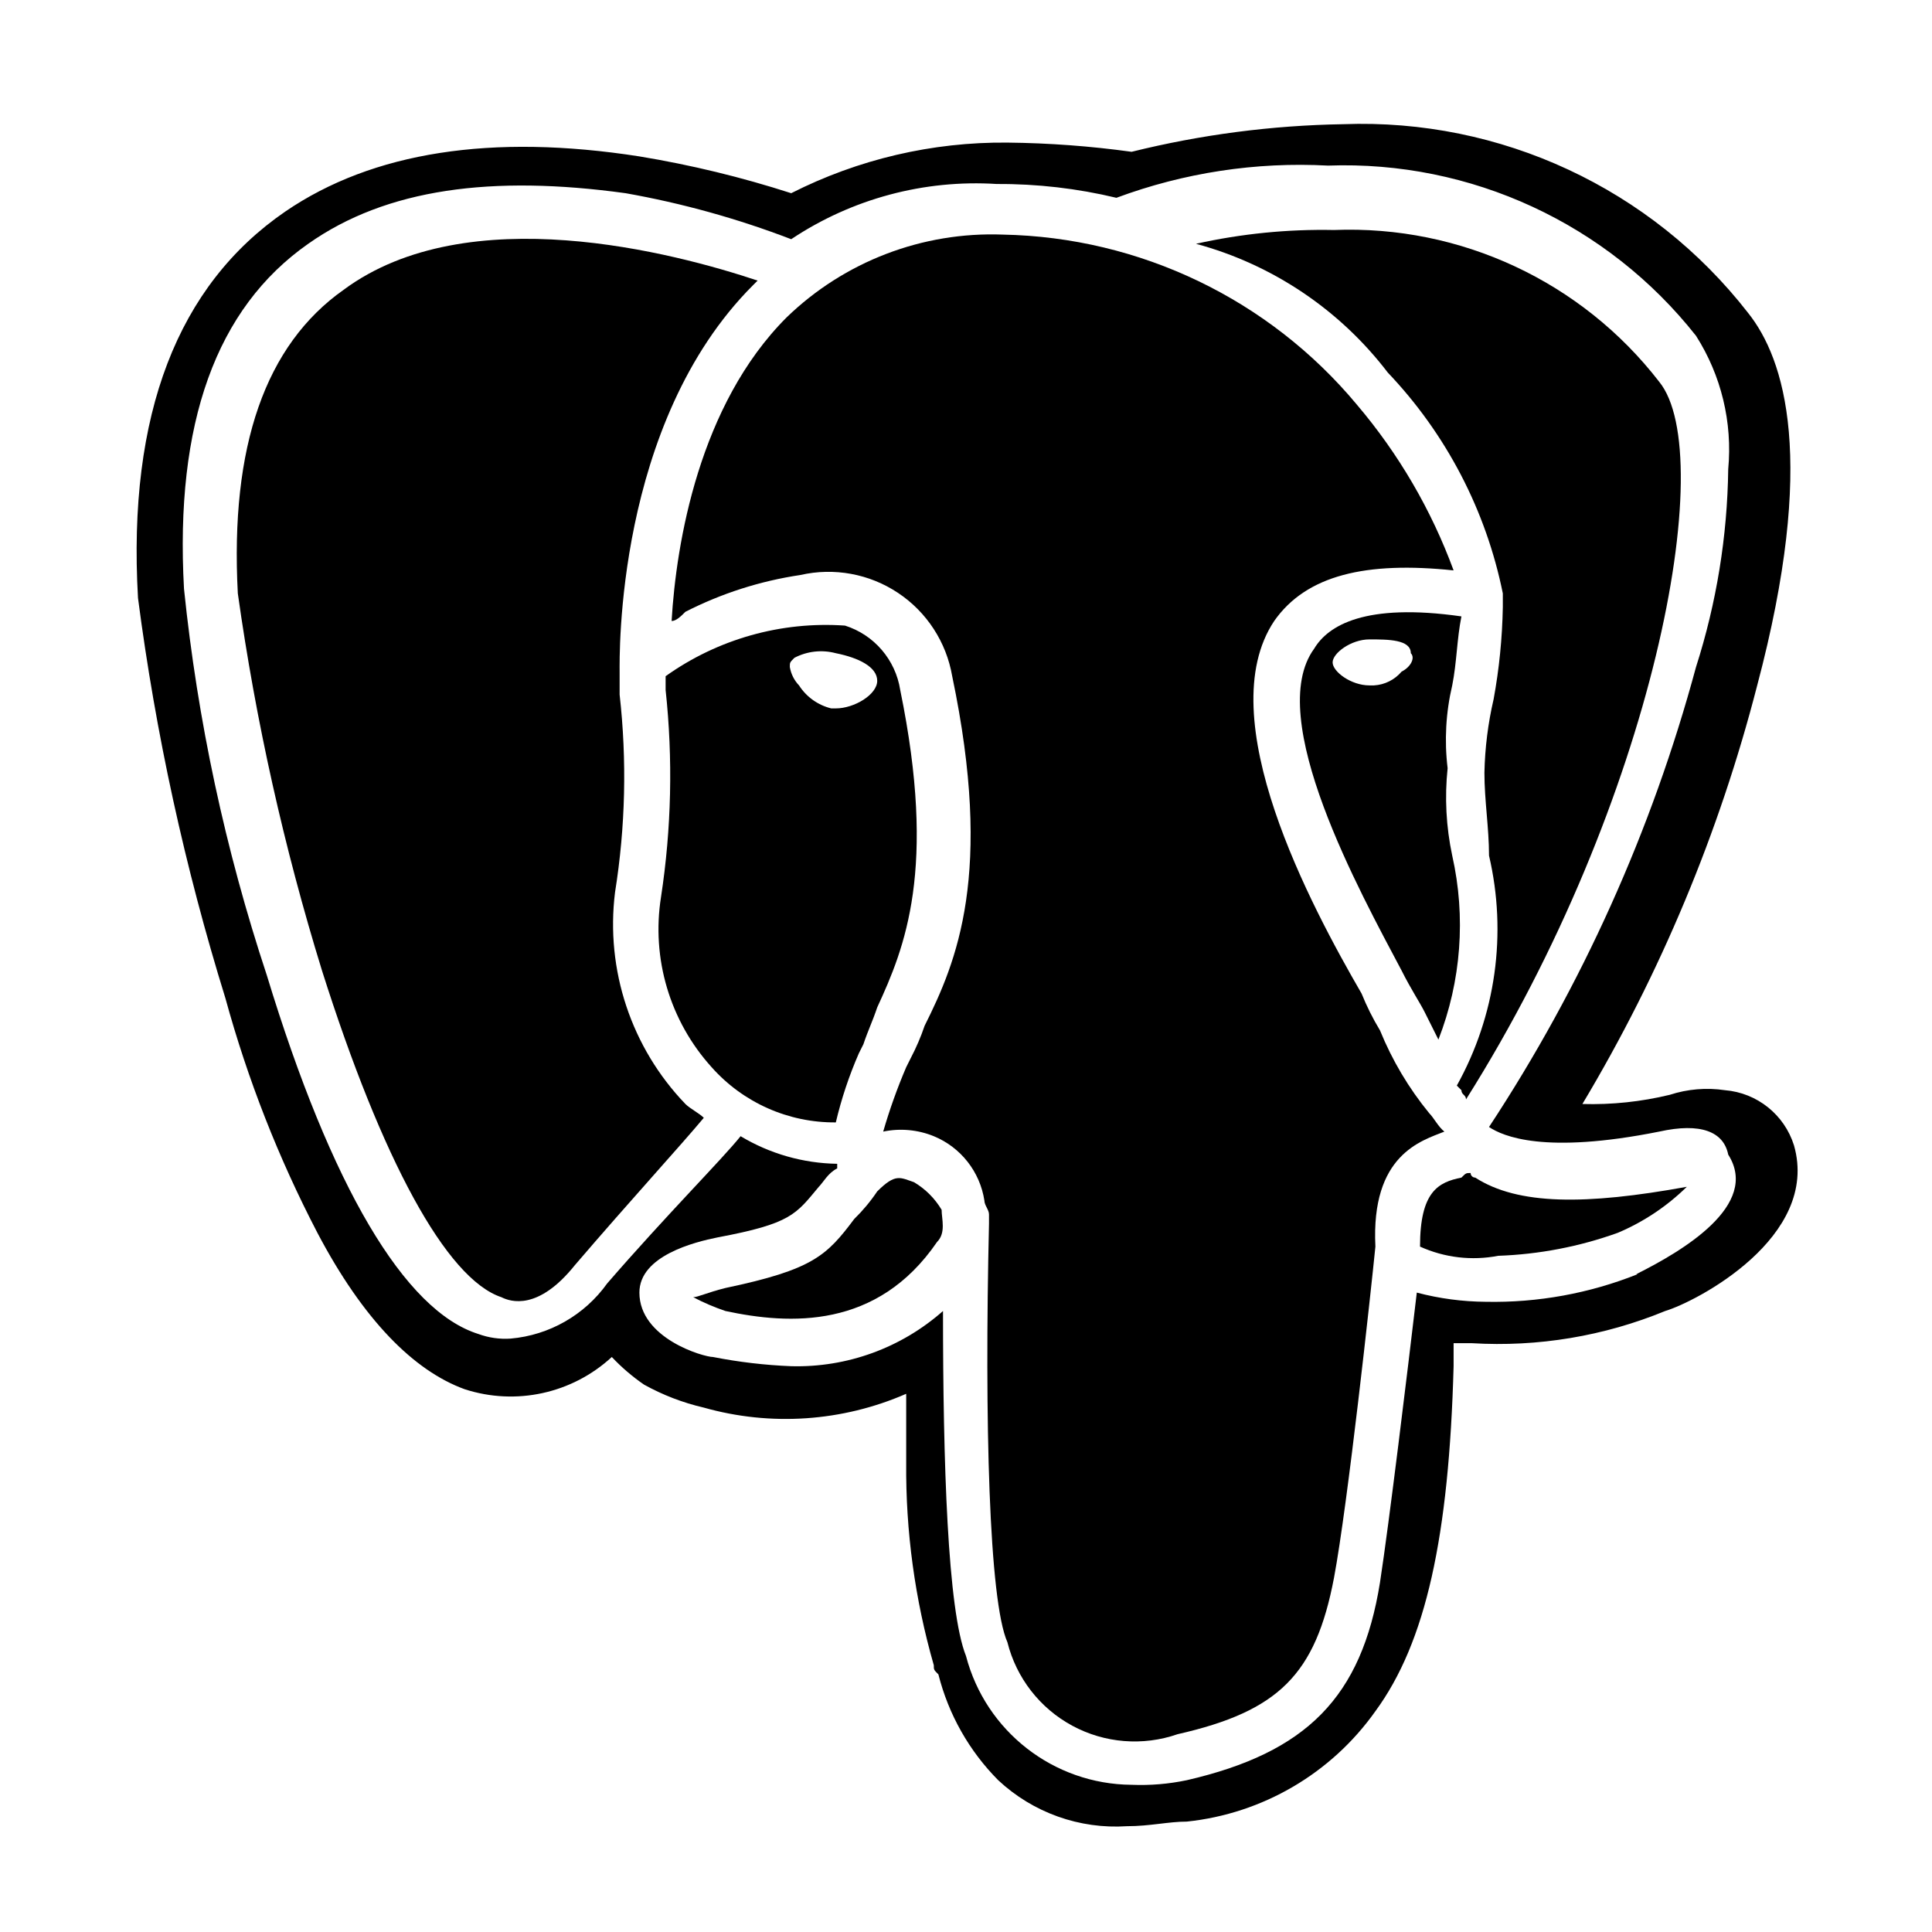
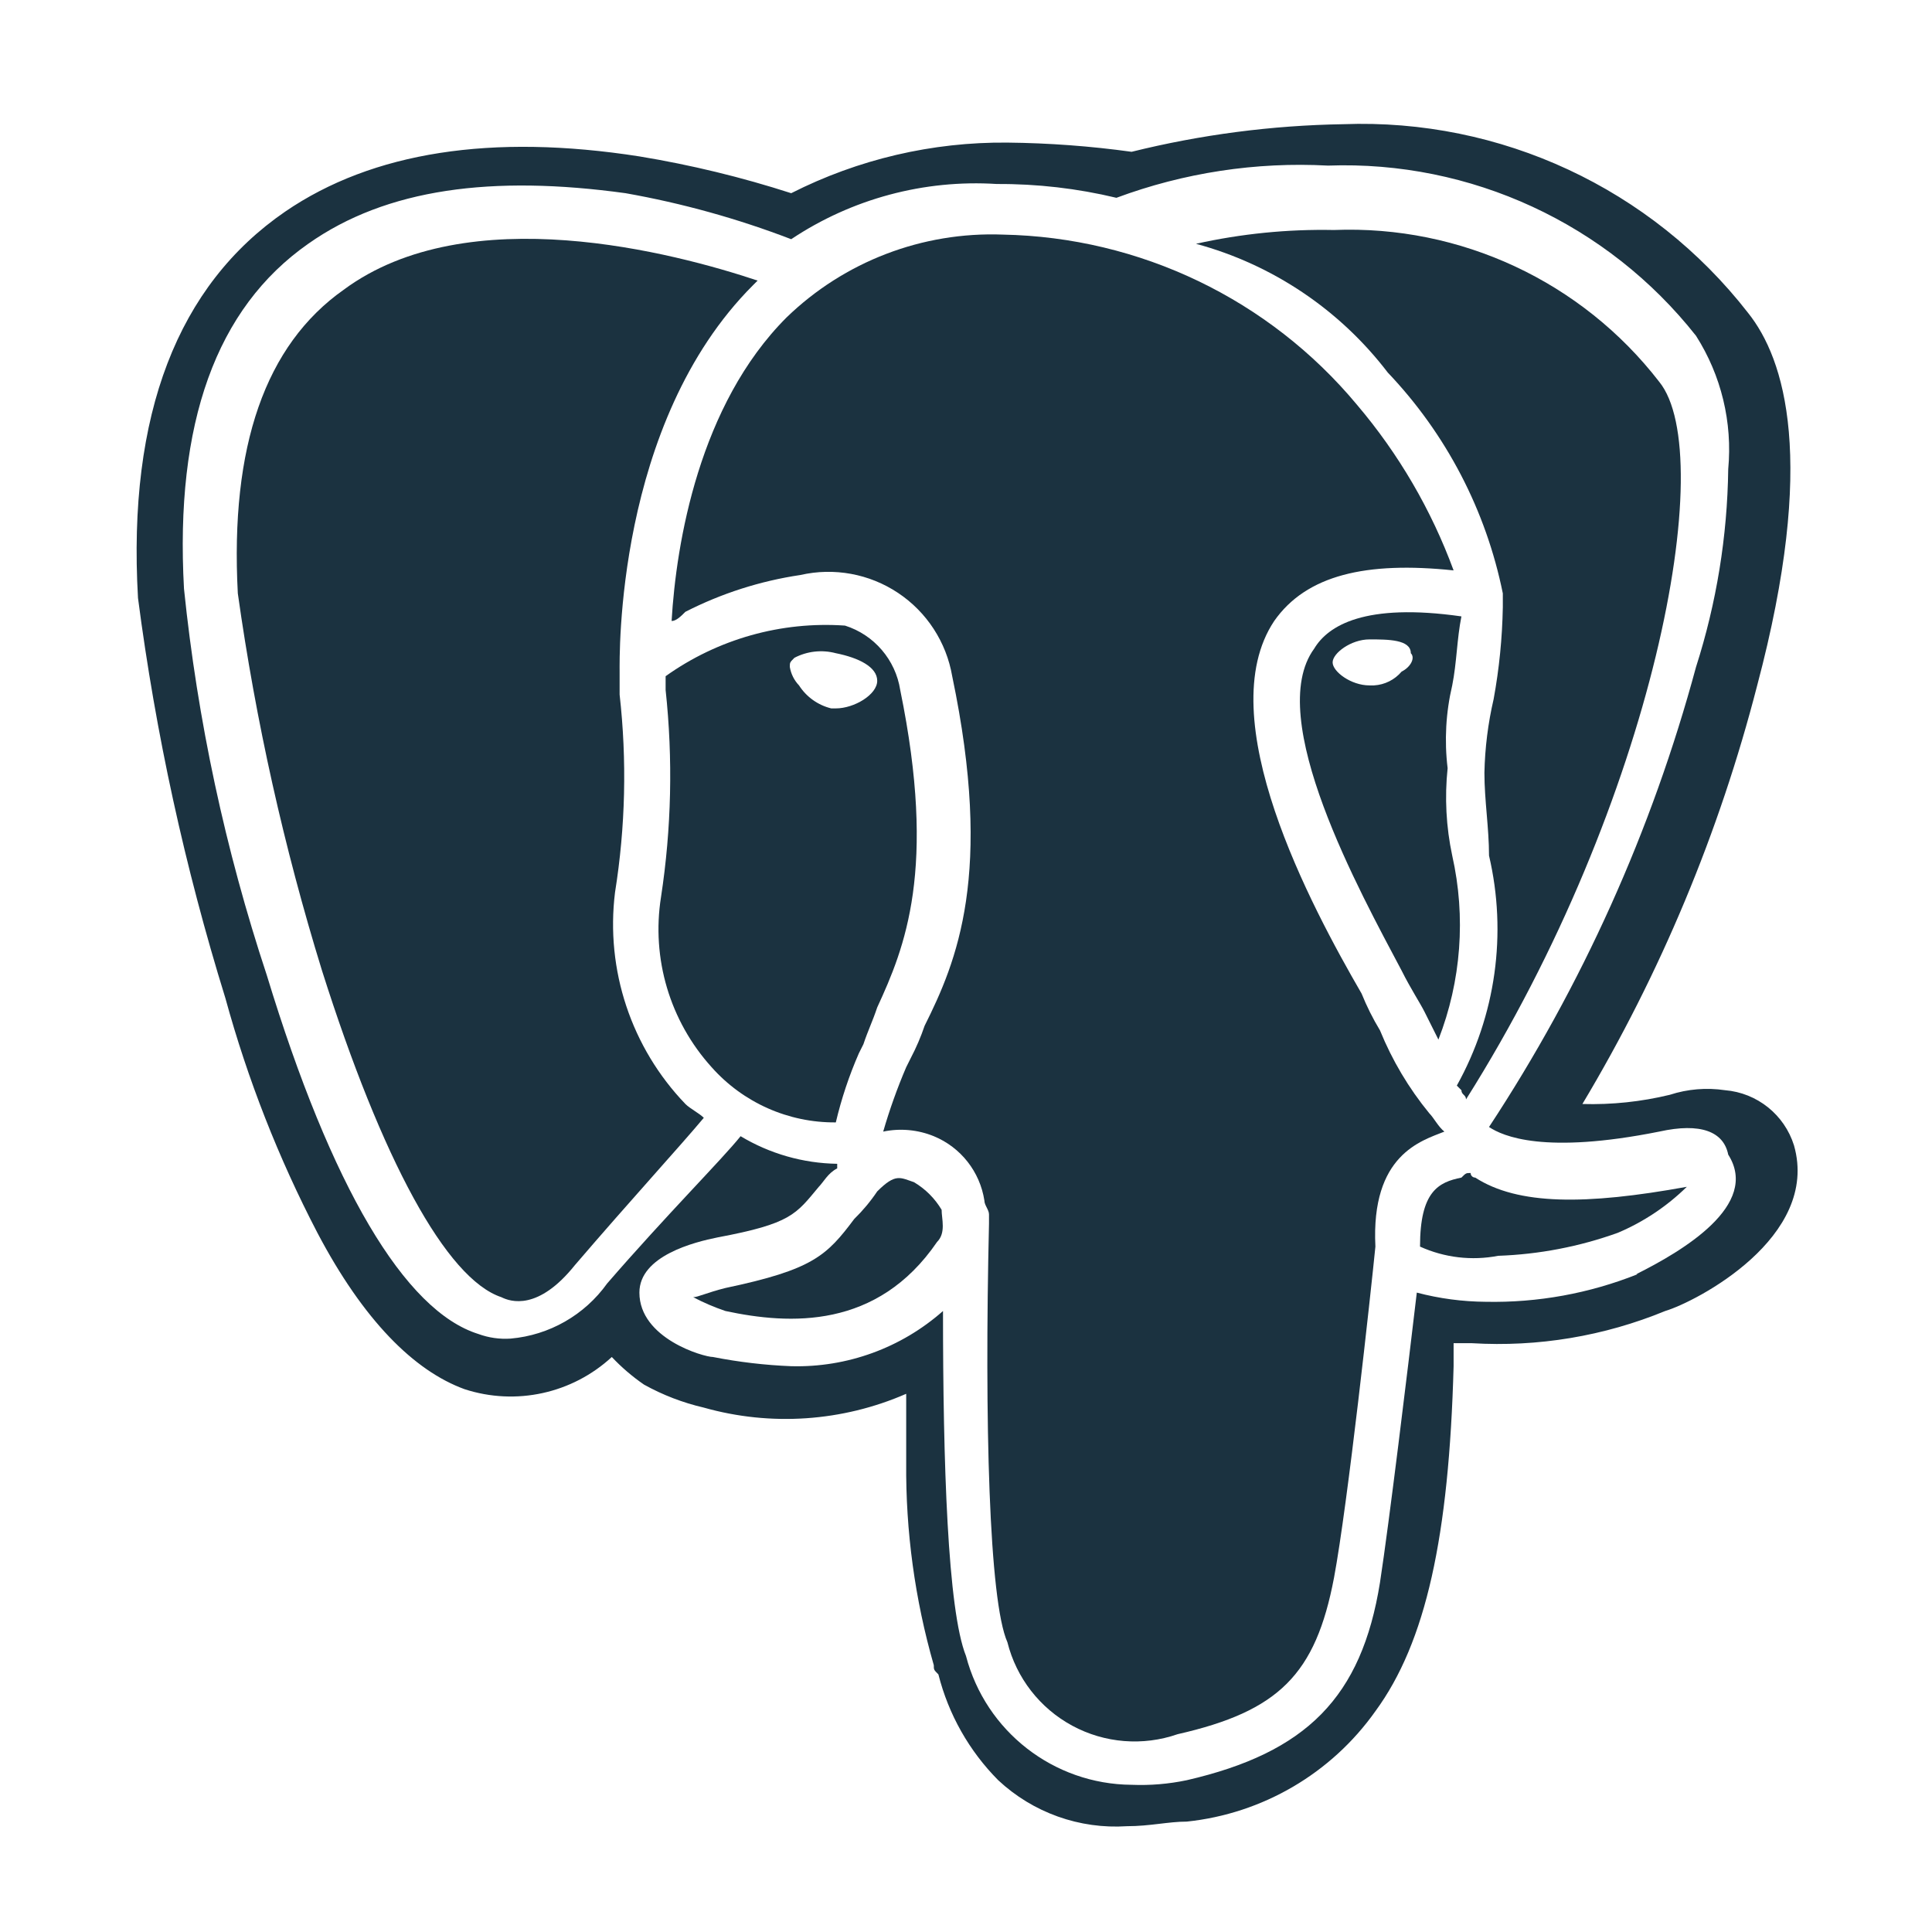
<svg xmlns="http://www.w3.org/2000/svg" viewBox="0 0 42 42">
-   <path d="M18.67 22.9l.1-.2c.1-.3.2-.5.3-.8.6-1.3 1.3-3 .5-6.9a1.75 1.75 0 0 0-1.2-1.4 6 6 0 0 0-3.9 1.1v.3a17.45 17.45 0 0 1-.1 4.5 4.47 4.47 0 0 0 1.1 3.7 3.57 3.57 0 0 0 2.7 1.2 8.8 8.8 0 0 1 .5-1.5zm-1.3-8a.76.76 0 0 1-.2-.4c0-.1 0-.1.1-.2a1.25 1.25 0 0 1 .9-.1c.5.1.9.3.9.6s-.5.6-.9.6h-.1a1.16 1.16 0 0 1-.7-.5zm2.5 10.8c-.3-.1-.4-.2-.8.2a3.81 3.81 0 0 1-.5.6c-.6.8-.9 1.1-2.8 1.5-.4.1-.6.2-.7.2a4.88 4.88 0 0 0 .7.3c1.4.3 3.3.4 4.6-1.5.2-.2.1-.5.1-.7a1.72 1.72 0 0 0-.6-.6zm10.3-17.6a9.77 9.77 0 0 1 2.5 4.8v.3a12.31 12.31 0 0 1-.2 2 7.77 7.77 0 0 0-.2 1.6c0 .6.1 1.2.1 1.8a7 7 0 0 1-.7 5l.1.1c0 .1.1.1.1.2 4.1-6.5 5.5-14 4.2-15.6A8.51 8.51 0 0 0 29 5a12.62 12.62 0 0 0-3 .3 7.81 7.81 0 0 1 4.17 2.8z" />
-   <path d="M31.57 14.9c.1-.5.1-1 .2-1.5-2.1-.3-2.9.2-3.2.7-1.1 1.5 1 5.3 1.9 7 .2.4.4.7.5.9l.3.6a6.87 6.87 0 0 0 .3-4 6.08 6.08 0 0 1-.1-1.9 5.15 5.15 0 0 1 .1-1.8zm-1.1-.3a.85.85 0 0 1-.6.3h-.1c-.4 0-.8-.3-.8-.5s.4-.5.8-.5.9 0 .9.3c.1.1 0 .3-.2.4zm-17.1 4.8a15.94 15.94 0 0 0 .1-4.3v-.5c0-.3-.1-5.4 2.9-8.4l.1-.1c-1.8-.6-6.3-1.8-9 .2-1.7 1.2-2.47 3.4-2.3 6.6A52.73 52.73 0 0 0 7 21.1c1.3 4.1 2.7 6.7 3.9 7.1.2.1.8.3 1.6-.7 1.2-1.4 2.3-2.6 2.8-3.2-.1-.1-.3-.2-.4-.3a5.64 5.64 0 0 1-1.53-4.6z" />
-   <path d="M39 24.9a1.72 1.72 0 0 0-1.5-1.2 2.63 2.63 0 0 0-1.2.1 7.18 7.18 0 0 1-1.9.2 34.44 34.44 0 0 0 3.8-9.1c1.3-4.9.6-7.1-.2-8.1a10.64 10.64 0 0 0-8.8-4.1 20.5 20.5 0 0 0-4.6.6 21.3 21.3 0 0 0-2.7-.2 10.18 10.18 0 0 0-4.7 1.1 22.81 22.81 0 0 0-3.3-.8c-3.2-.5-5.8-.1-7.7 1.2C3.87 6.2 2.77 9 3 13a52.13 52.13 0 0 0 1.9 8.7 25.8 25.8 0 0 0 2 5.1c1 1.9 2.1 3 3.2 3.4a3.24 3.24 0 0 0 3.2-.7 4.35 4.35 0 0 0 .7.6 5 5 0 0 0 1.3.5 6.55 6.55 0 0 0 4.4-.3v1.5a15.45 15.45 0 0 0 .6 4.4c0 .1 0 .1.1.2a5 5 0 0 0 1.3 2.3 3.74 3.74 0 0 0 2.8 1c.5 0 .9-.1 1.3-.1a5.76 5.76 0 0 0 4.1-2.4c1.1-1.5 1.6-3.8 1.7-7.5v-.5h.4a9.53 9.53 0 0 0 4.2-.7c.67-.2 3.37-1.6 2.8-3.6zm-3.4 2.8a8.45 8.45 0 0 1-3.3.6 6.05 6.05 0 0 1-1.5-.2c-.2 1.7-.6 5-.8 6.3-.4 2.5-1.6 3.7-4.2 4.3a4.87 4.87 0 0 1-1.2.1A3.75 3.75 0 0 1 21 36c-.4-1-.5-4.2-.5-7.5a4.79 4.79 0 0 1-3.3 1.2 11.14 11.14 0 0 1-1.7-.2c-.2 0-1.6-.4-1.6-1.4 0-.8 1.2-1.1 1.7-1.2 1.6-.3 1.7-.5 2.2-1.1.1-.1.2-.3.4-.4v-.1a4.2 4.2 0 0 1-2.1-.6c-.4.5-1.6 1.7-2.9 3.2a2.89 2.89 0 0 1-2.1 1.2 1.7 1.7 0 0 1-.7-.1c-1.6-.5-3.2-3.2-4.6-7.8A39.62 39.62 0 0 1 4 12.8q-.3-5.4 2.7-7.5c1.7-1.2 4-1.5 6.9-1.1a19.58 19.58 0 0 1 3.6 1A7.23 7.23 0 0 1 21.67 4a10.9 10.9 0 0 1 2.6.3 11.44 11.44 0 0 1 4.6-.7 9.74 9.74 0 0 1 8 3.7 4.6 4.6 0 0 1 .7 2.9 14.72 14.72 0 0 1-.7 4.3 34.56 34.56 0 0 1-4.5 10c.3.2 1.2.6 3.7.1.9-.2 1.4 0 1.5.5.7 1.1-1 2.1-2 2.6z" />
-   <path d="M32.07 25.6a.1.1 0 0 1-.1-.1c-.1 0-.1 0-.2.1-.5.1-.9.3-.9 1.5a2.82 2.82 0 0 0 1.7.2 8.56 8.56 0 0 0 2.6-.5 4.83 4.83 0 0 0 1.5-1c-2.2.4-3.67.4-4.6-.2z" />
-   <path d="M31.07 24.2A7 7 0 0 1 30 22.4a5.56 5.56 0 0 1-.4-.8c-1.1-1.9-3.3-6-1.9-8.1.7-1 2-1.3 3.9-1.1a11.91 11.91 0 0 0-2.1-3.6 10.27 10.27 0 0 0-7.7-3.7 6.41 6.41 0 0 0-4.7 1.8c-1.9 1.9-2.4 4.9-2.5 6.6.1 0 .2-.1.3-.2a8.12 8.12 0 0 1 2.5-.8 2.73 2.73 0 0 1 3.3 2.2c.9 4.3.1 6.2-.6 7.6a4.88 4.88 0 0 1-.3.7l-.1.2a12.13 12.13 0 0 0-.5 1.4 1.89 1.89 0 0 1 1.1.1 1.81 1.81 0 0 1 1.1 1.4c0 .1.1.2.1.3v.2c-.1 4.3 0 8.2.4 9.1a2.85 2.85 0 0 0 3.7 2c2.2-.5 3-1.3 3.4-3.4.3-1.6.8-6.2.9-7.2-.1-2 1-2.3 1.5-2.5-.13-.1-.23-.3-.33-.4z" />
+   <path fill="#1B3240" d="M18.67 22.9l.1-.2c.1-.3.2-.5.3-.8.6-1.3 1.3-3 .5-6.9a1.75 1.75 0 0 0-1.2-1.4 6 6 0 0 0-3.9 1.1v.3a17.45 17.45 0 0 1-.1 4.5 4.47 4.47 0 0 0 1.1 3.7 3.57 3.57 0 0 0 2.7 1.2 8.8 8.8 0 0 1 .5-1.5zm-1.3-8a.76.76 0 0 1-.2-.4c0-.1 0-.1.1-.2a1.25 1.25 0 0 1 .9-.1c.5.1.9.3.9.6s-.5.6-.9.6h-.1a1.16 1.16 0 0 1-.7-.5zm2.5 10.8c-.3-.1-.4-.2-.8.2a3.81 3.81 0 0 1-.5.6c-.6.8-.9 1.1-2.8 1.5-.4.1-.6.2-.7.2a4.88 4.88 0 0 0 .7.3c1.4.3 3.3.4 4.6-1.5.2-.2.1-.5.1-.7a1.72 1.72 0 0 0-.6-.6zm10.3-17.6a9.77 9.77 0 0 1 2.5 4.8v.3a12.31 12.31 0 0 1-.2 2 7.77 7.77 0 0 0-.2 1.6c0 .6.1 1.2.1 1.8a7 7 0 0 1-.7 5l.1.1c0 .1.1.1.1.2 4.1-6.5 5.5-14 4.2-15.6A8.51 8.51 0 0 0 29 5a12.62 12.62 0 0 0-3 .3 7.81 7.81 0 0 1 4.17 2.8z" />
+   <path fill="#1B3240" d="M31.57 14.9c.1-.5.1-1 .2-1.5-2.1-.3-2.9.2-3.2.7-1.1 1.5 1 5.3 1.9 7 .2.4.4.7.5.9l.3.6a6.87 6.87 0 0 0 .3-4 6.08 6.08 0 0 1-.1-1.9 5.15 5.15 0 0 1 .1-1.8zm-1.1-.3a.85.85 0 0 1-.6.3h-.1c-.4 0-.8-.3-.8-.5s.4-.5.8-.5.9 0 .9.3c.1.1 0 .3-.2.4zm-17.1 4.8a15.94 15.94 0 0 0 .1-4.3v-.5c0-.3-.1-5.4 2.9-8.4l.1-.1c-1.8-.6-6.3-1.8-9 .2-1.7 1.2-2.47 3.4-2.3 6.6A52.73 52.73 0 0 0 7 21.1c1.3 4.1 2.7 6.7 3.9 7.1.2.1.8.3 1.6-.7 1.2-1.4 2.3-2.6 2.8-3.2-.1-.1-.3-.2-.4-.3a5.64 5.64 0 0 1-1.53-4.6z" />
+   <path fill="#1B3240" d="M39 24.9a1.72 1.72 0 0 0-1.5-1.2 2.63 2.63 0 0 0-1.2.1 7.18 7.18 0 0 1-1.9.2 34.44 34.44 0 0 0 3.8-9.1c1.3-4.9.6-7.1-.2-8.1a10.64 10.64 0 0 0-8.8-4.1 20.5 20.5 0 0 0-4.6.6 21.3 21.3 0 0 0-2.7-.2 10.18 10.18 0 0 0-4.7 1.1 22.81 22.81 0 0 0-3.3-.8c-3.2-.5-5.8-.1-7.7 1.2C3.87 6.2 2.77 9 3 13a52.13 52.13 0 0 0 1.9 8.7 25.8 25.8 0 0 0 2 5.1c1 1.9 2.1 3 3.2 3.4a3.24 3.24 0 0 0 3.2-.7 4.35 4.35 0 0 0 .7.6 5 5 0 0 0 1.3.5 6.55 6.55 0 0 0 4.4-.3v1.5a15.45 15.45 0 0 0 .6 4.4c0 .1 0 .1.1.2a5 5 0 0 0 1.3 2.3 3.74 3.74 0 0 0 2.8 1c.5 0 .9-.1 1.3-.1a5.76 5.76 0 0 0 4.1-2.4c1.1-1.5 1.6-3.8 1.7-7.5v-.5h.4a9.53 9.53 0 0 0 4.2-.7c.67-.2 3.37-1.6 2.8-3.6zm-3.4 2.8a8.45 8.45 0 0 1-3.3.6 6.05 6.05 0 0 1-1.5-.2c-.2 1.7-.6 5-.8 6.3-.4 2.5-1.6 3.7-4.2 4.3a4.87 4.87 0 0 1-1.2.1A3.75 3.75 0 0 1 21 36c-.4-1-.5-4.2-.5-7.5a4.79 4.79 0 0 1-3.3 1.2 11.14 11.14 0 0 1-1.7-.2c-.2 0-1.6-.4-1.6-1.4 0-.8 1.2-1.1 1.7-1.2 1.6-.3 1.7-.5 2.2-1.1.1-.1.2-.3.4-.4v-.1a4.2 4.2 0 0 1-2.1-.6c-.4.5-1.6 1.7-2.9 3.2a2.89 2.89 0 0 1-2.1 1.2 1.7 1.7 0 0 1-.7-.1c-1.6-.5-3.2-3.2-4.6-7.8A39.62 39.62 0 0 1 4 12.8q-.3-5.4 2.7-7.5c1.7-1.2 4-1.5 6.9-1.1a19.58 19.58 0 0 1 3.6 1A7.23 7.23 0 0 1 21.67 4a10.9 10.9 0 0 1 2.6.3 11.44 11.44 0 0 1 4.6-.7 9.74 9.74 0 0 1 8 3.7 4.6 4.6 0 0 1 .7 2.9 14.72 14.72 0 0 1-.7 4.3 34.56 34.56 0 0 1-4.5 10c.3.2 1.2.6 3.7.1.9-.2 1.4 0 1.5.5.7 1.1-1 2.1-2 2.6z" />
+   <path fill="#1B3240" d="M32.07 25.6a.1.1 0 0 1-.1-.1c-.1 0-.1 0-.2.1-.5.1-.9.3-.9 1.5a2.82 2.82 0 0 0 1.7.2 8.56 8.56 0 0 0 2.6-.5 4.83 4.83 0 0 0 1.5-1c-2.2.4-3.67.4-4.6-.2z" />
+   <path fill="#1B3240" d="M31.07 24.2A7 7 0 0 1 30 22.4a5.56 5.56 0 0 1-.4-.8c-1.1-1.9-3.3-6-1.9-8.1.7-1 2-1.3 3.9-1.1a11.91 11.91 0 0 0-2.1-3.6 10.27 10.27 0 0 0-7.7-3.7 6.41 6.41 0 0 0-4.7 1.8c-1.9 1.9-2.4 4.9-2.5 6.6.1 0 .2-.1.3-.2a8.12 8.12 0 0 1 2.5-.8 2.73 2.73 0 0 1 3.3 2.2c.9 4.3.1 6.2-.6 7.6a4.88 4.88 0 0 1-.3.7l-.1.2a12.13 12.13 0 0 0-.5 1.4 1.89 1.89 0 0 1 1.1.1 1.81 1.81 0 0 1 1.1 1.4c0 .1.1.2.1.3v.2c-.1 4.3 0 8.2.4 9.1a2.85 2.85 0 0 0 3.7 2c2.2-.5 3-1.3 3.4-3.4.3-1.6.8-6.2.9-7.2-.1-2 1-2.3 1.5-2.5-.13-.1-.23-.3-.33-.4z" />
</svg>
